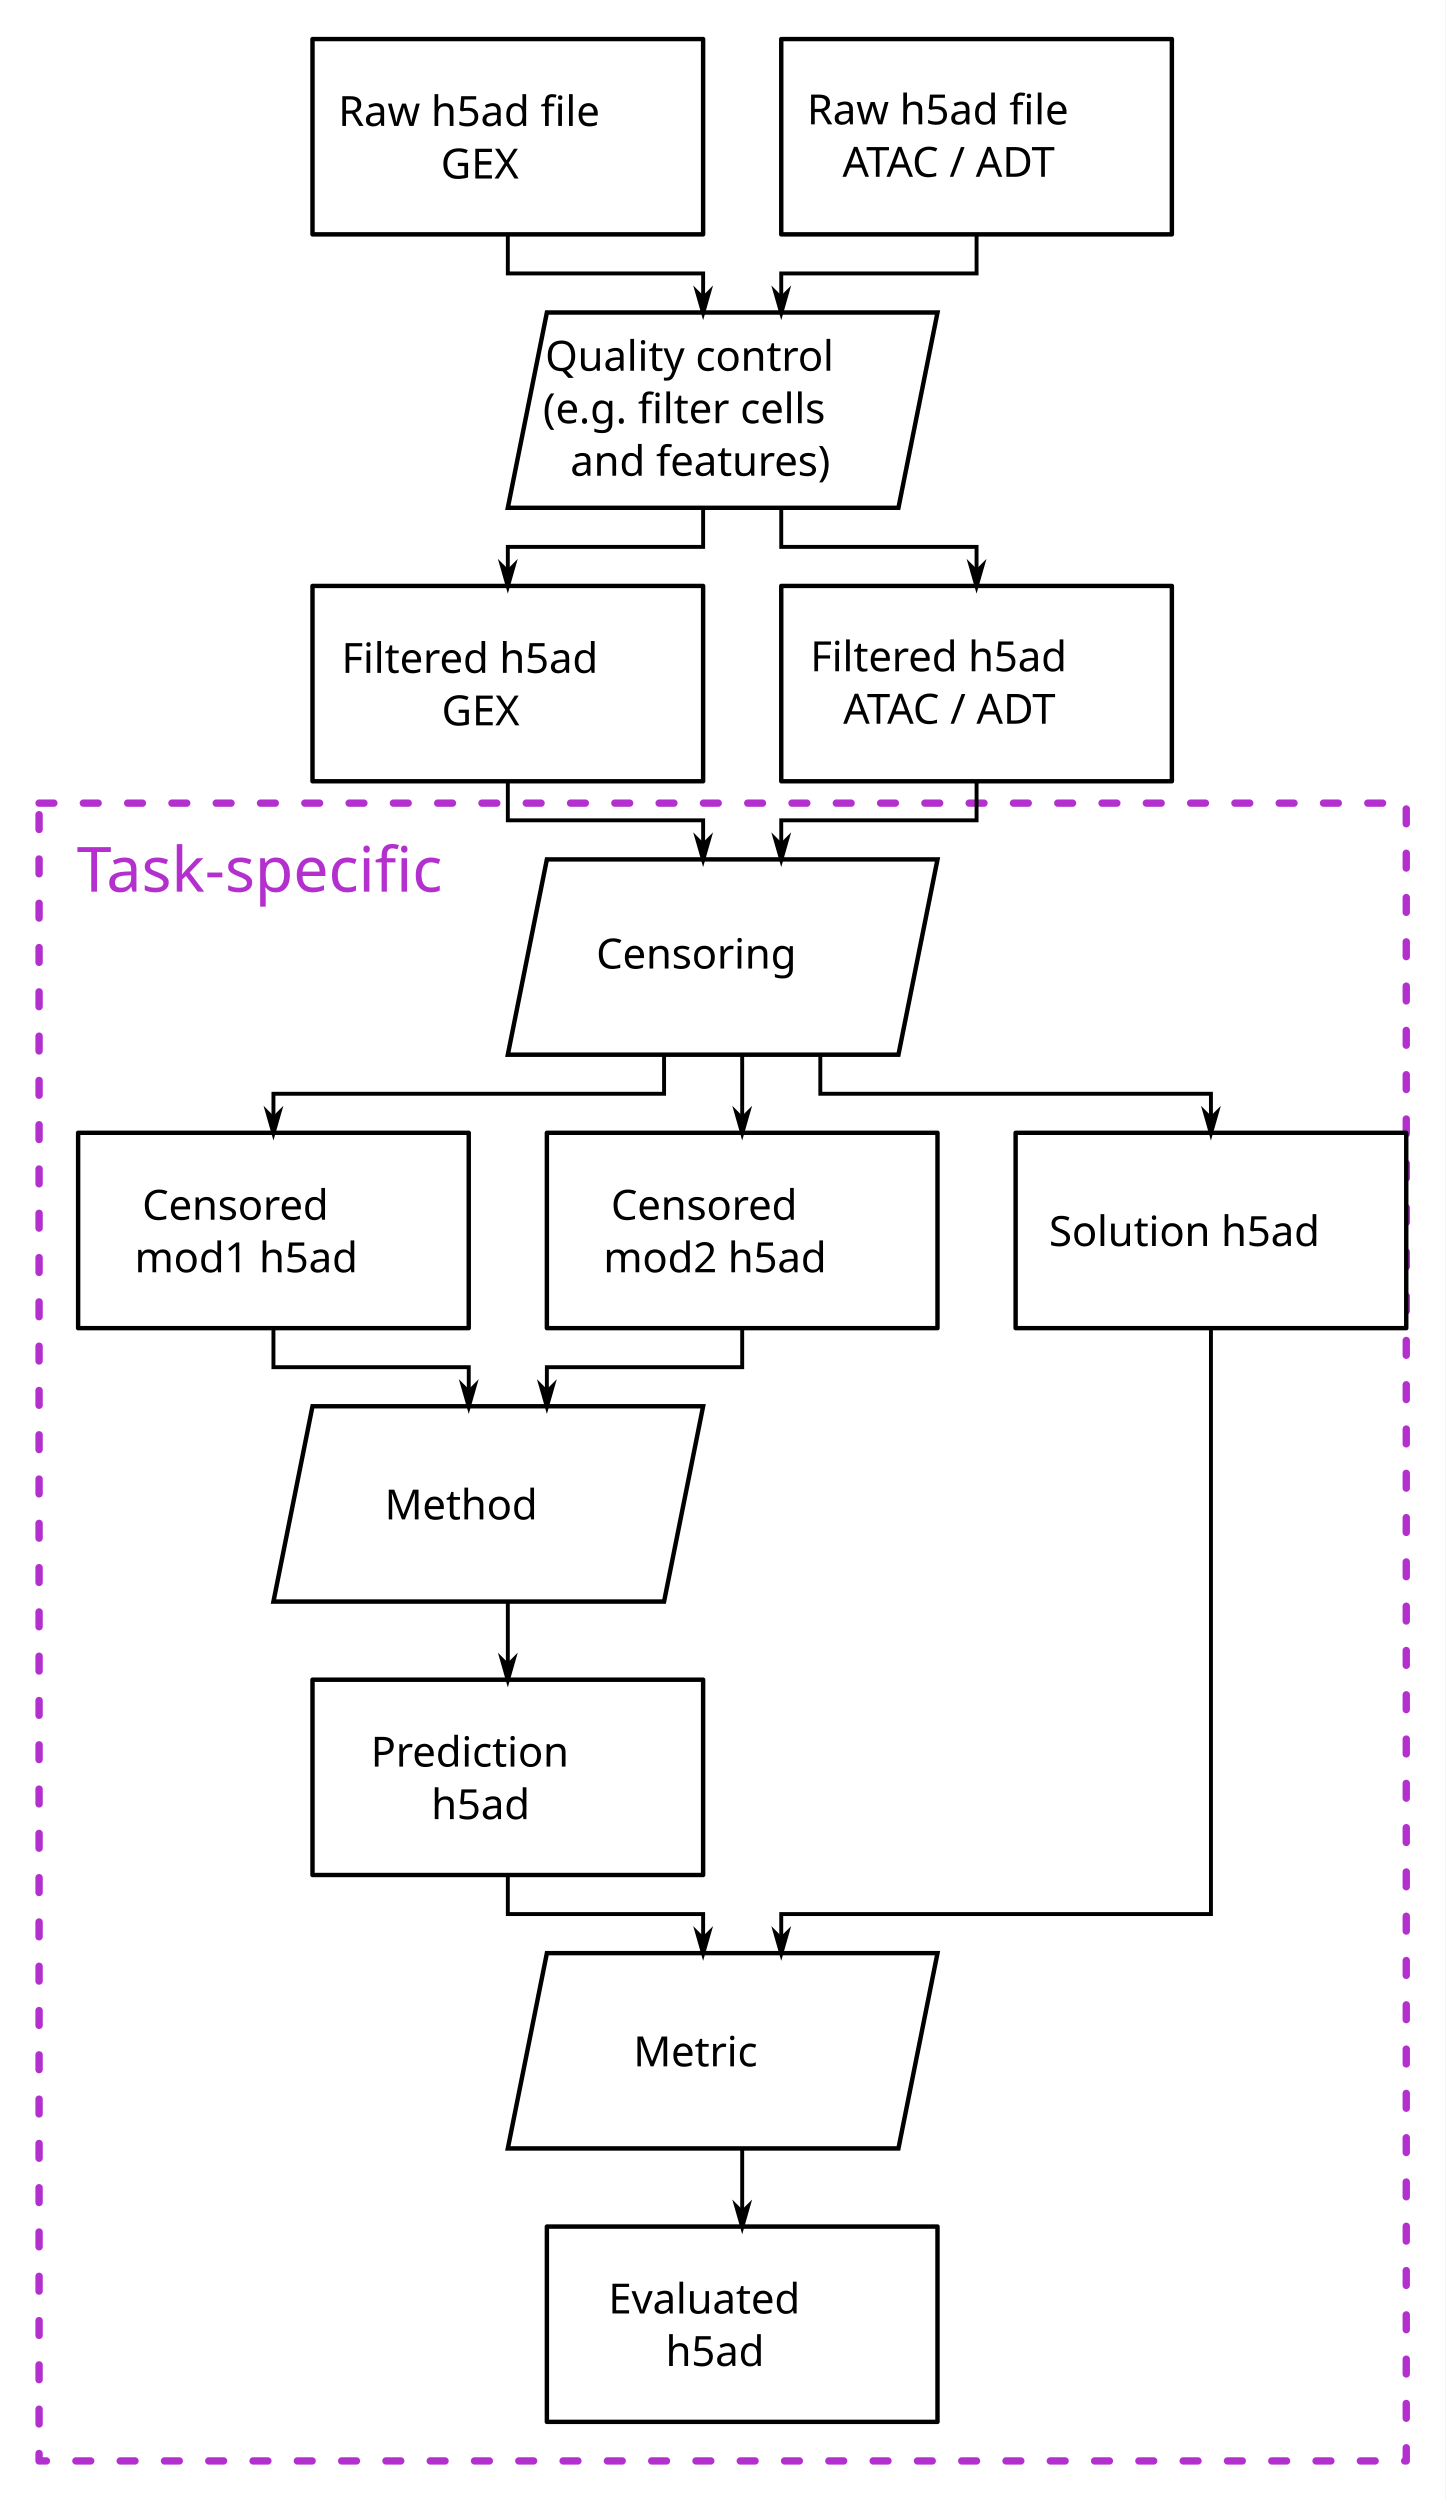
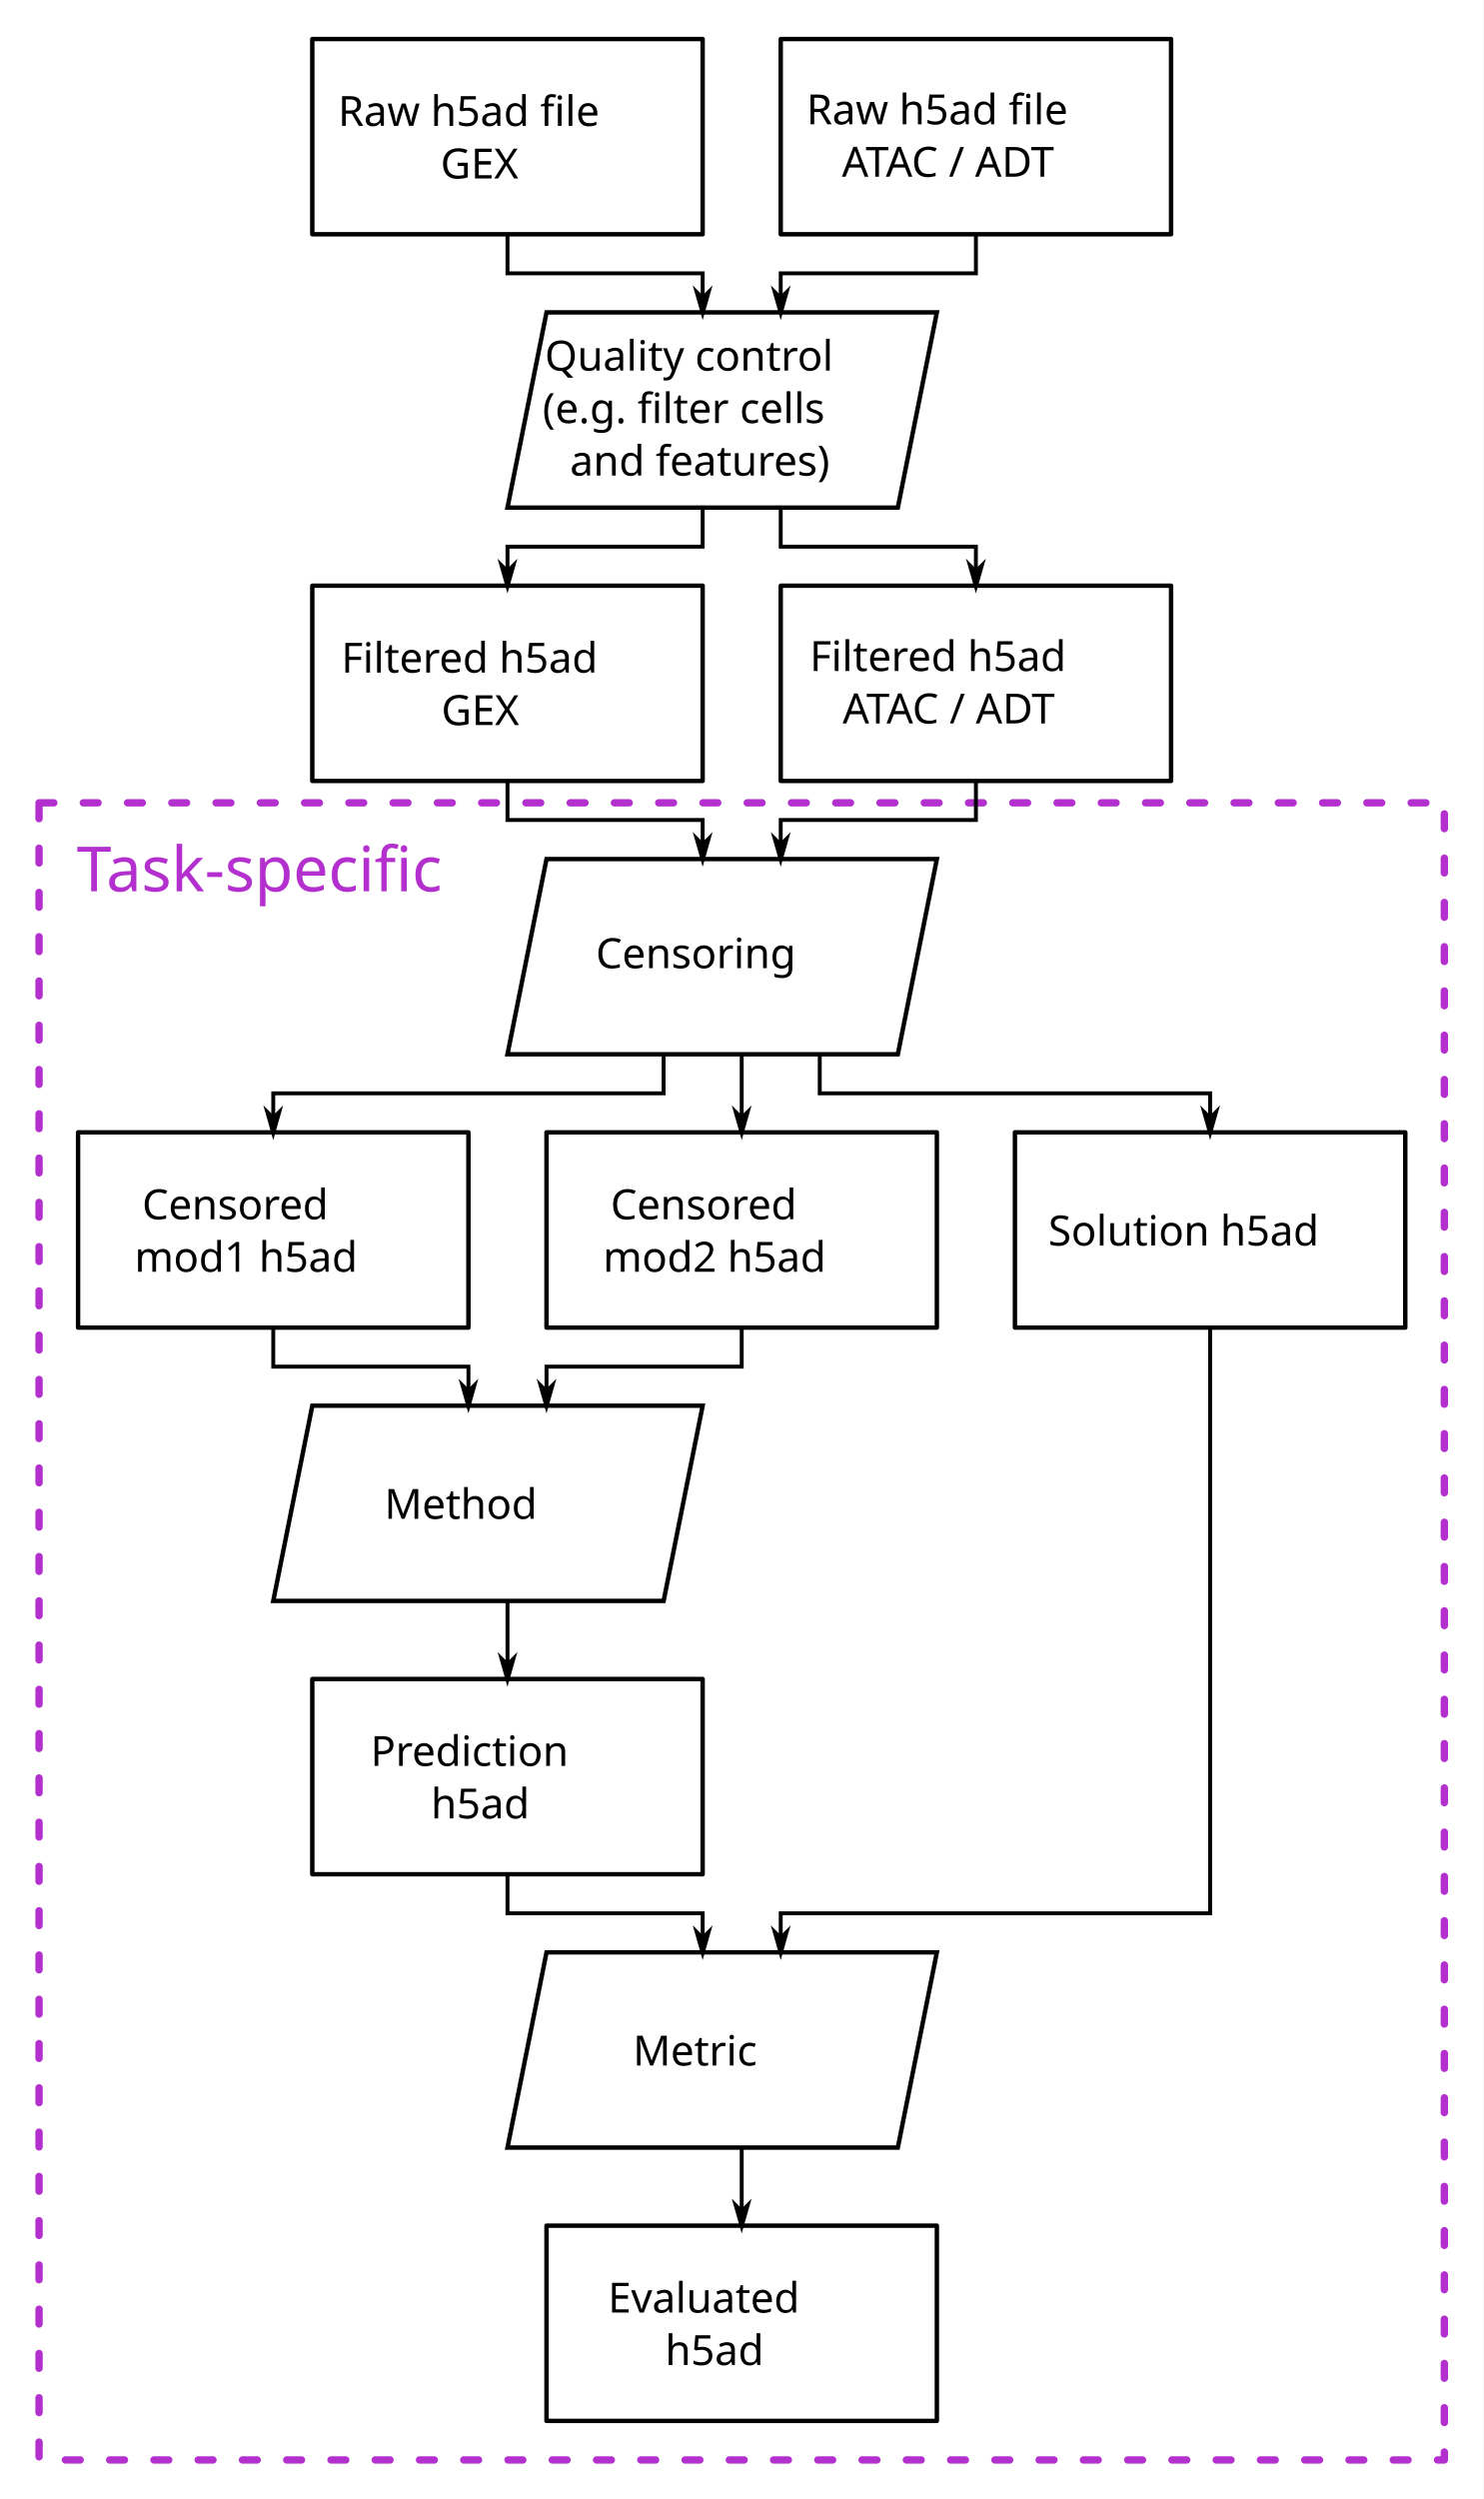
- <svg xmlns="http://www.w3.org/2000/svg" width="97.896mm" height="169.333mm" viewBox="0 0 97.896 169.333" version="1.1" id="svg8">
+ <svg xmlns="http://www.w3.org/2000/svg" width="100.542mm" height="169.333mm" viewBox="0 0 100.542 169.333" version="1.1" id="svg8">
  <defs id="defs2">
    <marker style="overflow:visible" id="marker14485" refX="0" refY="0" orient="auto">
      <path transform="matrix(-0.4,0,0,-0.4,-4,0)" style="fill:#000000;fill-opacity:1;fill-rule:evenodd;stroke:#000000;stroke-width:1pt;stroke-opacity:1" d="M 0,0 5,-5 -12.5,0 5,5 Z" id="path14483" />
    </marker>
    <marker style="overflow:visible" id="marker13363" refX="0" refY="0" orient="auto">
      <path transform="matrix(-0.4,0,0,-0.4,-4,0)" style="fill:#000000;fill-opacity:1;fill-rule:evenodd;stroke:#000000;stroke-width:1pt;stroke-opacity:1" d="M 0,0 5,-5 -12.5,0 5,5 Z" id="path13361" />
    </marker>
    <marker style="overflow:visible" id="marker13353" refX="0" refY="0" orient="auto">
      <path transform="matrix(-0.4,0,0,-0.4,-4,0)" style="fill:#000000;fill-opacity:1;fill-rule:evenodd;stroke:#000000;stroke-width:1pt;stroke-opacity:1" d="M 0,0 5,-5 -12.5,0 5,5 Z" id="path13351" />
    </marker>
    <marker style="overflow:visible" id="marker11280" refX="0" refY="0" orient="auto">
      <path transform="matrix(-0.4,0,0,-0.4,-4,0)" style="fill:#000000;fill-opacity:1;fill-rule:evenodd;stroke:#000000;stroke-width:1pt;stroke-opacity:1" d="M 0,0 5,-5 -12.5,0 5,5 Z" id="path11278" />
    </marker>
    <marker style="overflow:visible" id="marker10784" refX="0" refY="0" orient="auto">
      <path transform="matrix(-0.4,0,0,-0.4,-4,0)" style="fill:#000000;fill-opacity:1;fill-rule:evenodd;stroke:#000000;stroke-width:1pt;stroke-opacity:1" d="M 0,0 5,-5 -12.5,0 5,5 Z" id="path10782" />
    </marker>
    <marker style="overflow:visible" id="marker10774" refX="0" refY="0" orient="auto">
      <path transform="matrix(-0.4,0,0,-0.4,-4,0)" style="fill:#000000;fill-opacity:1;fill-rule:evenodd;stroke:#000000;stroke-width:1pt;stroke-opacity:1" d="M 0,0 5,-5 -12.5,0 5,5 Z" id="path10772" />
    </marker>
    <marker style="overflow:visible" id="marker10764" refX="0" refY="0" orient="auto">
      <path transform="matrix(-0.4,0,0,-0.4,-4,0)" style="fill:#000000;fill-opacity:1;fill-rule:evenodd;stroke:#000000;stroke-width:1pt;stroke-opacity:1" d="M 0,0 5,-5 -12.5,0 5,5 Z" id="path10762" />
    </marker>
    <marker style="overflow:visible" id="marker10754" refX="0" refY="0" orient="auto">
      <path transform="matrix(-0.4,0,0,-0.4,-4,0)" style="fill:#000000;fill-opacity:1;fill-rule:evenodd;stroke:#000000;stroke-width:1pt;stroke-opacity:1" d="M 0,0 5,-5 -12.5,0 5,5 Z" id="path10752" />
    </marker>
    <marker style="overflow:visible" id="marker9798" refX="0" refY="0" orient="auto">
      <path transform="matrix(-0.4,0,0,-0.4,-4,0)" style="fill:#000000;fill-opacity:1;fill-rule:evenodd;stroke:#000000;stroke-width:1pt;stroke-opacity:1" d="M 0,0 5,-5 -12.5,0 5,5 Z" id="path9796" />
    </marker>
    <marker style="overflow:visible" id="marker9506" refX="0" refY="0" orient="auto">
      <path transform="matrix(-0.4,0,0,-0.4,-4,0)" style="fill:#000000;fill-opacity:1;fill-rule:evenodd;stroke:#000000;stroke-width:1pt;stroke-opacity:1" d="M 0,0 5,-5 -12.5,0 5,5 Z" id="path9504" />
    </marker>
    <marker style="overflow:visible" id="marker8633" refX="0" refY="0" orient="auto">
      <path transform="matrix(-0.4,0,0,-0.4,-4,0)" style="fill:#000000;fill-opacity:1;fill-rule:evenodd;stroke:#000000;stroke-width:1pt;stroke-opacity:1" d="M 0,0 5,-5 -12.5,0 5,5 Z" id="path8631" />
    </marker>
    <marker style="overflow:visible" id="marker8343" refX="0" refY="0" orient="auto">
      <path transform="matrix(-0.4,0,0,-0.4,-4,0)" style="fill:#000000;fill-opacity:1;fill-rule:evenodd;stroke:#000000;stroke-width:1pt;stroke-opacity:1" d="M 0,0 5,-5 -12.5,0 5,5 Z" id="path8341" />
    </marker>
    <marker style="overflow:visible" id="marker8069" refX="0" refY="0" orient="auto">
      <path transform="matrix(-0.4,0,0,-0.4,-4,0)" style="fill:#000000;fill-opacity:1;fill-rule:evenodd;stroke:#000000;stroke-width:1pt;stroke-opacity:1" d="M 0,0 5,-5 -12.5,0 5,5 Z" id="path8067" />
    </marker>
    <marker style="overflow:visible" id="marker7489" refX="0" refY="0" orient="auto">
      <path transform="matrix(-0.2,0,0,-0.2,-1.2,0)" style="fill:#000000;fill-opacity:1;fill-rule:evenodd;stroke:#000000;stroke-width:1pt;stroke-opacity:1" d="M 0,0 5,-5 -12.5,0 5,5 Z" id="path7487" />
    </marker>
    <marker style="overflow:visible" id="marker7479" refX="0" refY="0" orient="auto">
      <path transform="matrix(-0.2,0,0,-0.2,-1.2,0)" style="fill:#000000;fill-opacity:1;fill-rule:evenodd;stroke:#000000;stroke-width:1pt;stroke-opacity:1" d="M 0,0 5,-5 -12.5,0 5,5 Z" id="path7477" />
    </marker>
    <marker style="overflow:visible" id="marker7217" refX="0" refY="0" orient="auto">
      <path transform="matrix(-0.2,0,0,-0.2,-1.2,0)" style="fill:#000000;fill-opacity:1;fill-rule:evenodd;stroke:#000000;stroke-width:1pt;stroke-opacity:1" d="M 0,0 5,-5 -12.5,0 5,5 Z" id="path7215" />
    </marker>
    <marker style="overflow:visible" id="marker6961" refX="0" refY="0" orient="auto">
      <path transform="matrix(-0.2,0,0,-0.2,-1.2,0)" style="fill:#000000;fill-opacity:1;fill-rule:evenodd;stroke:#000000;stroke-width:1pt;stroke-opacity:1" d="M 0,0 5,-5 -12.5,0 5,5 Z" id="path6959" />
    </marker>
    <marker style="overflow:visible" id="marker6417" refX="0" refY="0" orient="auto">
      <path transform="scale(0.2)" style="fill:#000000;fill-opacity:1;fill-rule:evenodd;stroke:#000000;stroke-width:1pt;stroke-opacity:1" d="M 5.77,0 -2.88,5 V -5 Z" id="path6415" />
    </marker>
    <marker style="overflow:visible" id="marker6407" refX="0" refY="0" orient="auto">
      <path transform="scale(0.2)" style="fill:#000000;fill-opacity:1;fill-rule:evenodd;stroke:#000000;stroke-width:1pt;stroke-opacity:1" d="M 5.77,0 -2.88,5 V -5 Z" id="path6405" />
    </marker>
    <marker style="overflow:visible" id="marker6163" refX="0" refY="0" orient="auto">
      <path transform="scale(0.2)" style="fill:#000000;fill-opacity:1;fill-rule:evenodd;stroke:#000000;stroke-width:1pt;stroke-opacity:1" d="M 5.77,0 -2.88,5 V -5 Z" id="path6161" />
    </marker>
    <marker style="overflow:visible" id="marker5925" refX="0" refY="0" orient="auto">
      <path transform="scale(0.2)" style="fill:#000000;fill-opacity:1;fill-rule:evenodd;stroke:#000000;stroke-width:1pt;stroke-opacity:1" d="M 5.77,0 -2.88,5 V -5 Z" id="path5923" />
    </marker>
    <marker style="overflow:visible" id="marker5643" refX="0" refY="0" orient="auto">
      <path transform="scale(0.4)" style="fill:#000000;fill-opacity:1;fill-rule:evenodd;stroke:#000000;stroke-width:1pt;stroke-opacity:1" d="M 5.77,0 -2.88,5 V -5 Z" id="path5641" />
    </marker>
    <marker style="overflow:visible" id="marker5633" refX="0" refY="0" orient="auto">
      <path transform="scale(0.4)" style="fill:#000000;fill-opacity:1;fill-rule:evenodd;stroke:#000000;stroke-width:1pt;stroke-opacity:1" d="M 5.77,0 -2.88,5 V -5 Z" id="path5631" />
    </marker>
    <marker style="overflow:visible" id="marker5413" refX="0" refY="0" orient="auto">
      <path transform="scale(0.4)" style="fill:#000000;fill-opacity:1;fill-rule:evenodd;stroke:#000000;stroke-width:1pt;stroke-opacity:1" d="M 5.77,0 -2.88,5 V -5 Z" id="path5411" />
    </marker>
    <marker style="overflow:visible" id="marker5199" refX="0" refY="0" orient="auto">
      <path transform="scale(0.4)" style="fill:#000000;fill-opacity:1;fill-rule:evenodd;stroke:#000000;stroke-width:1pt;stroke-opacity:1" d="M 5.77,0 -2.88,5 V -5 Z" id="path5197" />
    </marker>
    <marker style="overflow:visible" id="marker4941" refX="0" refY="0" orient="auto">
      <path transform="matrix(-0.2,0,0,-0.2,-1.2,0)" style="fill:#000000;fill-opacity:1;fill-rule:evenodd;stroke:#000000;stroke-width:1pt;stroke-opacity:1" d="M 0,0 5,-5 -12.5,0 5,5 Z" id="path4939" />
    </marker>
    <marker style="overflow:visible" id="marker4931" refX="0" refY="0" orient="auto">
      <path transform="matrix(-0.2,0,0,-0.2,-1.2,0)" style="fill:#000000;fill-opacity:1;fill-rule:evenodd;stroke:#000000;stroke-width:1pt;stroke-opacity:1" d="M 0,0 5,-5 -12.5,0 5,5 Z" id="path4929" />
    </marker>
    <marker style="overflow:visible" id="marker4545" refX="0" refY="0" orient="auto">
      <path transform="matrix(-0.2,0,0,-0.2,-1.2,0)" style="fill:#000000;fill-opacity:1;fill-rule:evenodd;stroke:#000000;stroke-width:1pt;stroke-opacity:1" d="M 0,0 5,-5 -12.5,0 5,5 Z" id="path4543" />
    </marker>
    <marker style="overflow:visible" id="marker3945" refX="0" refY="0" orient="auto">
      <path transform="matrix(-0.4,0,0,-0.4,-4,0)" style="fill:#000000;fill-opacity:1;fill-rule:evenodd;stroke:#000000;stroke-width:1pt;stroke-opacity:1" d="M 0,0 5,-5 -12.5,0 5,5 Z" id="path3943" />
    </marker>
    <marker style="overflow:visible" id="marker3935" refX="0" refY="0" orient="auto">
      <path transform="matrix(-0.4,0,0,-0.4,-4,0)" style="fill:#000000;fill-opacity:1;fill-rule:evenodd;stroke:#000000;stroke-width:1pt;stroke-opacity:1" d="M 0,0 5,-5 -12.5,0 5,5 Z" id="path3933" />
    </marker>
    <marker style="overflow:visible" id="marker3763" refX="0" refY="0" orient="auto">
      <path transform="matrix(-0.4,0,0,-0.4,-4,0)" style="fill:#000000;fill-opacity:1;fill-rule:evenodd;stroke:#000000;stroke-width:1pt;stroke-opacity:1" d="M 0,0 5,-5 -12.5,0 5,5 Z" id="path3761" />
    </marker>
    <marker style="overflow:visible" id="marker3245" refX="0" refY="0" orient="auto">
      <path transform="matrix(-0.8,0,0,-0.8,-10,0)" style="fill:#000000;fill-opacity:1;fill-rule:evenodd;stroke:#000000;stroke-width:1pt;stroke-opacity:1" d="M 0,0 5,-5 -12.5,0 5,5 Z" id="path3243" />
    </marker>
    <marker style="overflow:visible" id="marker3223" refX="0" refY="0" orient="auto">
      <path transform="matrix(-0.8,0,0,-0.8,-10,0)" style="fill:#000000;fill-opacity:1;fill-rule:evenodd;stroke:#000000;stroke-width:1pt;stroke-opacity:1" d="M 0,0 5,-5 -12.5,0 5,5 Z" id="path3221" />
    </marker>
    <marker style="overflow:visible" id="marker3063" refX="0" refY="0" orient="auto">
      <path transform="matrix(-0.8,0,0,-0.8,-10,0)" style="fill:#000000;fill-opacity:1;fill-rule:evenodd;stroke:#000000;stroke-width:1pt;stroke-opacity:1" d="M 0,0 5,-5 -12.5,0 5,5 Z" id="path3061" />
    </marker>
    <marker style="overflow:visible" id="marker2915" refX="0" refY="0" orient="auto">
      <path transform="matrix(-0.8,0,0,-0.8,-10,0)" style="fill:#000000;fill-opacity:1;fill-rule:evenodd;stroke:#000000;stroke-width:1pt;stroke-opacity:1" d="M 0,0 5,-5 -12.5,0 5,5 Z" id="path2913" />
    </marker>
    <marker style="overflow:visible" id="marker2593" refX="0" refY="0" orient="auto">
      <path transform="matrix(-0.8,0,0,-0.8,-10,0)" style="fill:#000000;fill-opacity:1;fill-rule:evenodd;stroke:#000000;stroke-width:1pt;stroke-opacity:1" d="M 0,0 5,-5 -12.5,0 5,5 Z" id="path2591" />
    </marker>
    <marker style="overflow:visible" id="marker2583" refX="0" refY="0" orient="auto">
      <path transform="matrix(-0.8,0,0,-0.8,-10,0)" style="fill:#000000;fill-opacity:1;fill-rule:evenodd;stroke:#000000;stroke-width:1pt;stroke-opacity:1" d="M 0,0 5,-5 -12.5,0 5,5 Z" id="path2581" />
    </marker>
    <marker style="overflow:visible" id="marker2447" refX="0" refY="0" orient="auto">
      <path transform="matrix(-0.8,0,0,-0.8,-10,0)" style="fill:#000000;fill-opacity:1;fill-rule:evenodd;stroke:#000000;stroke-width:1pt;stroke-opacity:1" d="M 0,0 5,-5 -12.5,0 5,5 Z" id="path2445" />
    </marker>
    <marker style="overflow:visible" id="marker1587" refX="0" refY="0" orient="auto">
      <path transform="matrix(-0.4,0,0,-0.4,-4,0)" style="fill:#000000;fill-opacity:1;fill-rule:evenodd;stroke:#000000;stroke-width:1pt;stroke-opacity:1" d="M 0,0 5,-5 -12.5,0 5,5 Z" id="path1585" />
    </marker>
    <marker style="overflow:visible" id="marker2560" refX="0" refY="0" orient="auto">
      <path transform="matrix(-0.4,0,0,-0.4,-4,0)" style="fill:#000000;fill-opacity:1;fill-rule:evenodd;stroke:#000000;stroke-width:1pt;stroke-opacity:1" d="M 0,0 5,-5 -12.5,0 5,5 Z" id="path2558" />
    </marker>
    <marker style="overflow:visible" id="marker2550" refX="0" refY="0" orient="auto">
      <path transform="matrix(-0.4,0,0,-0.4,-4,0)" style="fill:#000000;fill-opacity:1;fill-rule:evenodd;stroke:#000000;stroke-width:1pt;stroke-opacity:1" d="M 0,0 5,-5 -12.5,0 5,5 Z" id="path2548" />
    </marker>
    <marker style="overflow:visible" id="marker978" refX="0" refY="0" orient="auto">
      <path transform="matrix(-0.4,0,0,-0.4,-4,0)" style="fill:#000000;fill-opacity:1;fill-rule:evenodd;stroke:#000000;stroke-width:1pt;stroke-opacity:1" d="M 0,0 5,-5 -12.5,0 5,5 Z" id="path976" />
    </marker>
    <marker style="overflow:visible" id="Arrow1Mend" refX="0" refY="0" orient="auto">
      <path transform="matrix(-0.4,0,0,-0.4,-4,0)" style="fill:#000000;fill-opacity:1;fill-rule:evenodd;stroke:#000000;stroke-width:1pt;stroke-opacity:1" d="M 0,0 5,-5 -12.5,0 5,5 Z" id="path1054" />
    </marker>
    <marker style="overflow:visible" id="Arrow1Mend-3" refX="0" refY="0" orient="auto">
      <path transform="matrix(-0.4,0,0,-0.4,-4,0)" style="fill:#000000;fill-opacity:1;fill-rule:evenodd;stroke:#000000;stroke-width:1pt;stroke-opacity:1" d="M 0,0 5,-5 -12.5,0 5,5 Z" id="path1054-9" />
    </marker>
    <marker style="overflow:visible" id="Arrow1Mend-8" refX="0" refY="0" orient="auto">
      <path transform="matrix(-0.4,0,0,-0.4,-4,0)" style="fill:#000000;fill-opacity:1;fill-rule:evenodd;stroke:#000000;stroke-width:1pt;stroke-opacity:1" d="M 0,0 5,-5 -12.5,0 5,5 Z" id="path1054-1" />
    </marker>
    <marker style="overflow:visible" id="Arrow1Mend-8-9" refX="0" refY="0" orient="auto">
      <path transform="matrix(-0.4,0,0,-0.4,-4,0)" style="fill:#000000;fill-opacity:1;fill-rule:evenodd;stroke:#000000;stroke-width:1pt;stroke-opacity:1" d="M 0,0 5,-5 -12.5,0 5,5 Z" id="path1054-1-3" />
    </marker>
    <marker style="overflow:visible" id="Arrow1Mend-0" refX="0" refY="0" orient="auto">
      <path transform="matrix(-0.4,0,0,-0.4,-4,0)" style="fill:#000000;fill-opacity:1;fill-rule:evenodd;stroke:#000000;stroke-width:1pt;stroke-opacity:1" d="M 0,0 5,-5 -12.5,0 5,5 Z" id="path1054-8" />
    </marker>
    <marker style="overflow:visible" id="Arrow1Mend-0-5" refX="0" refY="0" orient="auto">
      <path transform="matrix(-0.4,0,0,-0.4,-4,0)" style="fill:#000000;fill-opacity:1;fill-rule:evenodd;stroke:#000000;stroke-width:1pt;stroke-opacity:1" d="M 0,0 5,-5 -12.5,0 5,5 Z" id="path1054-8-0" />
    </marker>
    <marker style="overflow:visible" id="Arrow1Mend-0-5-6" refX="0" refY="0" orient="auto">
      <path transform="matrix(-0.4,0,0,-0.4,-4,0)" style="fill:#000000;fill-opacity:1;fill-rule:evenodd;stroke:#000000;stroke-width:1pt;stroke-opacity:1" d="M 0,0 5,-5 -12.5,0 5,5 Z" id="path1054-8-0-3" />
    </marker>
    <marker style="overflow:visible" id="Arrow1Mend-0-5-6-5" refX="0" refY="0" orient="auto">
      <path transform="matrix(-0.4,0,0,-0.4,-4,0)" style="fill:#000000;fill-opacity:1;fill-rule:evenodd;stroke:#000000;stroke-width:1pt;stroke-opacity:1" d="M 0,0 5,-5 -12.5,0 5,5 Z" id="path1054-8-0-3-6" />
    </marker>
    <marker style="overflow:visible" id="marker10784-0" refX="0" refY="0" orient="auto">
      <path transform="matrix(-0.4,0,0,-0.4,-4,0)" style="fill:#000000;fill-opacity:1;fill-rule:evenodd;stroke:#000000;stroke-width:1pt;stroke-opacity:1" d="M 0,0 5,-5 -12.5,0 5,5 Z" id="path10782-6" />
    </marker>
    <marker style="overflow:visible" id="marker10774-2" refX="0" refY="0" orient="auto">
      <path transform="matrix(-0.4,0,0,-0.4,-4,0)" style="fill:#000000;fill-opacity:1;fill-rule:evenodd;stroke:#000000;stroke-width:1pt;stroke-opacity:1" d="M 0,0 5,-5 -12.5,0 5,5 Z" id="path10772-9" />
    </marker>
    <marker style="overflow:visible" id="marker9506-0" refX="0" refY="0" orient="auto">
      <path transform="matrix(-0.4,0,0,-0.4,-4,0)" style="fill:#000000;fill-opacity:1;fill-rule:evenodd;stroke:#000000;stroke-width:1pt;stroke-opacity:1" d="M 0,0 5,-5 -12.5,0 5,5 Z" id="path9504-3" />
    </marker>
    <marker style="overflow:visible" id="marker9798-4" refX="0" refY="0" orient="auto">
      <path transform="matrix(-0.4,0,0,-0.4,-4,0)" style="fill:#000000;fill-opacity:1;fill-rule:evenodd;stroke:#000000;stroke-width:1pt;stroke-opacity:1" d="M 0,0 5,-5 -12.5,0 5,5 Z" id="path9796-0" />
    </marker>
    <marker style="overflow:visible" id="marker9506-0-1" refX="0" refY="0" orient="auto">
      <path transform="matrix(-0.4,0,0,-0.4,-4,0)" style="fill:#000000;fill-opacity:1;fill-rule:evenodd;stroke:#000000;stroke-width:1pt;stroke-opacity:1" d="M 0,0 5,-5 -12.5,0 5,5 Z" id="path9504-3-9" />
    </marker>
    <marker style="overflow:visible" id="marker9798-4-6" refX="0" refY="0" orient="auto">
      <path transform="matrix(-0.4,0,0,-0.4,-4,0)" style="fill:#000000;fill-opacity:1;fill-rule:evenodd;stroke:#000000;stroke-width:1pt;stroke-opacity:1" d="M 0,0 5,-5 -12.5,0 5,5 Z" id="path9796-0-9" />
    </marker>
    <marker style="overflow:visible" id="marker14485-8" refX="0" refY="0" orient="auto">
      <path transform="matrix(-0.4,0,0,-0.4,-4,0)" style="fill:#000000;fill-opacity:1;fill-rule:evenodd;stroke:#000000;stroke-width:1pt;stroke-opacity:1" d="M 0,0 5,-5 -12.5,0 5,5 Z" id="path14483-0" />
    </marker>
    <marker style="overflow:visible" id="marker14485-8-6" refX="0" refY="0" orient="auto">
      <path transform="matrix(-0.4,0,0,-0.4,-4,0)" style="fill:#000000;fill-opacity:1;fill-rule:evenodd;stroke:#000000;stroke-width:1pt;stroke-opacity:1" d="M 0,0 5,-5 -12.5,0 5,5 Z" id="path14483-0-6" />
    </marker>
    <marker style="overflow:visible" id="marker9506-0-1-5" refX="0" refY="0" orient="auto">
      <path transform="matrix(-0.4,0,0,-0.4,-4,0)" style="fill:#000000;fill-opacity:1;fill-rule:evenodd;stroke:#000000;stroke-width:1pt;stroke-opacity:1" d="M 0,0 5,-5 -12.5,0 5,5 Z" id="path9504-3-9-6" />
    </marker>
    <marker style="overflow:visible" id="marker9798-4-6-9" refX="0" refY="0" orient="auto">
      <path transform="matrix(-0.4,0,0,-0.4,-4,0)" style="fill:#000000;fill-opacity:1;fill-rule:evenodd;stroke:#000000;stroke-width:1pt;stroke-opacity:1" d="M 0,0 5,-5 -12.5,0 5,5 Z" id="path9796-0-9-8" />
    </marker>
    <marker style="overflow:visible" id="marker14485-8-7" refX="0" refY="0" orient="auto">
      <path transform="matrix(-0.4,0,0,-0.4,-4,0)" style="fill:#000000;fill-opacity:1;fill-rule:evenodd;stroke:#000000;stroke-width:1pt;stroke-opacity:1" d="M 0,0 5,-5 -12.5,0 5,5 Z" id="path14483-0-2" />
    </marker>
  </defs>
  <g id="layer1" transform="translate(-72.69173,-18.08901)">
-     <rect style="fill:#ffffff;fill-opacity:1;stroke:none;stroke-width:0.505;stroke-linecap:round;stroke-linejoin:round;stroke-dasharray:0.505, 1.01" id="rect1016" width="97.896" height="169.333" x="72.692" y="18.089" />
-     <rect style="fill:#ffffff;fill-opacity:1;stroke:#b330ce;stroke-width:0.5;stroke-linecap:round;stroke-linejoin:round;stroke-miterlimit:4;stroke-dasharray:1, 2;stroke-dashoffset:0;stroke-opacity:1" id="rect17333" width="92.604" height="112.288" x="75.338" y="72.488" />
+     <rect style="fill:#ffffff;fill-opacity:1;stroke:none;stroke-width:0.505;stroke-linecap:round;stroke-linejoin:round;stroke-dasharray:0.505, 1.01" id="rect1016" width="100.542" height="169.333" x="72.692" y="18.089" />
+     <rect style="fill:#ffffff;fill-opacity:1;stroke:#b330ce;stroke-width:0.5;stroke-linecap:round;stroke-linejoin:round;stroke-miterlimit:4;stroke-dasharray:1, 2;stroke-dashoffset:0;stroke-opacity:1" id="rect17333" width="95.25" height="112.288" x="75.338" y="72.488" />
    <path style="fill:#ffffff;fill-opacity:1;stroke:#000000;stroke-width:0.3;stroke-linecap:butt;stroke-linejoin:miter;stroke-miterlimit:4;stroke-dasharray:none;stroke-opacity:1" d="m 107.088,52.485 2.646,-13.229 26.458,10e-7 -2.646,13.229 z" id="path1249" />
    <path style="fill:#ffffff;fill-opacity:1;stroke:#000000;stroke-width:0.3;stroke-linecap:butt;stroke-linejoin:miter;stroke-miterlimit:4;stroke-dasharray:none;stroke-opacity:1" d="m 107.088,89.527 2.646,-13.229 26.458,10e-7 -2.646,13.229 z" id="path1249-0" />
    <path style="fill:#ffffff;fill-opacity:1;stroke:#000000;stroke-width:0.3;stroke-linecap:butt;stroke-linejoin:miter;stroke-miterlimit:4;stroke-dasharray:none;stroke-opacity:1" d="m 91.213,126.568 2.646,-13.229 h 26.458 l -2.646,13.229 z" id="path1249-0-4" />
    <path style="fill:none;stroke:#000000;stroke-width:0.265px;stroke-linecap:butt;stroke-linejoin:miter;stroke-opacity:1;marker-end:url(#marker9506-0)" d="m 107.088,71.006 v 2.646 h 13.229 v 2.646" id="path9484-3" />
    <path style="fill:none;stroke:#000000;stroke-width:0.265px;stroke-linecap:butt;stroke-linejoin:miter;stroke-opacity:1;marker-end:url(#marker9798-4)" d="m 138.838,71.006 v 2.646 H 125.608 v 2.646" id="path9486-9" />
    <g id="g1222-8-5" transform="matrix(0.2524057,0,0,0.2524057,12.59485,33.95515)">
      <text xml:space="preserve" style="font-size:16.772px;line-height:1.25;font-family:'Source Code Pro';-inkscape-font-specification:'Source Code Pro';stroke-width:1.048" x="-409.72" y="414.903" id="text1134-3">
        <tspan id="tspan1132-1" x="-409.72" y="414.903" style="stroke-width:1.048">prediction</tspan>
      </text>
      <rect style="fill:#e6ffe9;fill-opacity:1;stroke:#e6e6e6;stroke-width:0.497;stroke-linecap:round;stroke-linejoin:round" id="rect1136-9" width="148.633" height="64.873" x="-441.77" y="501.481" />
      <text xml:space="preserve" style="font-size:16.772px;line-height:1.25;font-family:'Source Code Pro';-inkscape-font-specification:'Source Code Pro';stroke-width:1.048" x="-389.164" y="536.874" id="text1144-4">
        <tspan id="tspan1142-7" x="-389.164" y="536.874" style="stroke-width:1.048">test</tspan>
      </text>
      <rect style="fill:#e6ebff;fill-opacity:1;stroke:#e6e6e6;stroke-width:0.497;stroke-linecap:round;stroke-linejoin:round" id="rect1018" width="148.633" height="64.873" x="-400.676" y="38.008" />
      <text xml:space="preserve" style="font-size:16.772px;line-height:1.25;font-family:'Source Code Pro';-inkscape-font-specification:'Source Code Pro';stroke-width:1.048" x="-343.468" y="16.303" id="text1022">
        <tspan id="tspan1020" x="-343.468" y="16.303" style="stroke-width:1.048">mod1</tspan>
      </text>
      <rect style="fill:#e6ffe9;fill-opacity:1;stroke:#e6e6e6;stroke-width:0.497;stroke-linecap:round;stroke-linejoin:round" id="rect1024" width="148.633" height="64.873" x="-400.676" y="102.881" />
      <text xml:space="preserve" style="font-size:16.772px;line-height:1.25;font-family:'Source Code Pro';-inkscape-font-specification:'Source Code Pro';stroke-width:1.048" x="-347.232" y="77.239" id="text1028">
        <tspan id="tspan1026" x="-347.232" y="77.239" style="stroke-width:1.048">train</tspan>
      </text>
      <text xml:space="preserve" style="font-size:16.772px;line-height:1.25;font-family:'Source Code Pro';-inkscape-font-specification:'Source Code Pro';stroke-width:1.048" x="-348.07" y="138.274" id="text1032">
        <tspan id="tspan1030" x="-348.07" y="138.274" style="stroke-width:1.048">test</tspan>
      </text>
      <rect style="fill:#e6ebff;fill-opacity:1;stroke:#e6e6e6;stroke-width:0.497;stroke-linecap:round;stroke-linejoin:round" id="rect1034" width="148.633" height="64.873" x="-202.167" y="38.008" />
      <text xml:space="preserve" style="font-size:16.772px;line-height:1.25;font-family:'Source Code Pro';-inkscape-font-specification:'Source Code Pro';stroke-width:1.048" x="-144.959" y="16.303" id="text1038">
        <tspan id="tspan1036" x="-144.959" y="16.303" style="stroke-width:1.048">mod2</tspan>
      </text>
      <rect style="fill:#e6ffe9;fill-opacity:1;stroke:#e6e6e6;stroke-width:0.497;stroke-linecap:round;stroke-linejoin:round" id="rect1040" width="148.633" height="64.873" x="-202.167" y="102.881" />
      <text xml:space="preserve" style="font-size:16.772px;line-height:1.25;font-family:'Source Code Pro';-inkscape-font-specification:'Source Code Pro';stroke-width:1.048" x="-148.723" y="77.239" id="text1044">
        <tspan id="tspan1042" x="-148.723" y="77.239" style="stroke-width:1.048">train</tspan>
      </text>
      <text xml:space="preserve" style="font-size:16.772px;line-height:1.25;font-family:'Source Code Pro';-inkscape-font-specification:'Source Code Pro';stroke-width:1.048" x="-149.561" y="138.274" id="text1048">
        <tspan id="tspan1046" x="-149.561" y="138.274" style="stroke-width:1.048">test</tspan>
      </text>
      <rect style="fill:#e6ebff;fill-opacity:1;stroke:#e6e6e6;stroke-width:0.497;stroke-linecap:round;stroke-linejoin:round" id="rect1018-0" width="148.633" height="64.873" x="-629.679" y="245.388" />
      <text xml:space="preserve" style="font-size:16.772px;line-height:1.25;font-family:'Source Code Pro';-inkscape-font-specification:'Source Code Pro';stroke-width:1.048" x="-603.918" y="223.683" id="text1022-2">
        <tspan id="tspan1020-3" x="-603.918" y="223.683" style="stroke-width:1.048">input_mod1</tspan>
      </text>
      <rect style="fill:#e6ffe9;fill-opacity:1;stroke:#e6e6e6;stroke-width:0.497;stroke-linecap:round;stroke-linejoin:round" id="rect1024-7" width="148.633" height="64.873" x="-629.679" y="310.261" />
      <text xml:space="preserve" style="font-size:16.772px;line-height:1.25;font-family:'Source Code Pro';-inkscape-font-specification:'Source Code Pro';stroke-width:1.048" x="-576.235" y="284.62" id="text1028-5">
        <tspan id="tspan1026-9" x="-576.235" y="284.62" style="stroke-width:1.048">train</tspan>
      </text>
      <text xml:space="preserve" style="font-size:16.772px;line-height:1.25;font-family:'Source Code Pro';-inkscape-font-specification:'Source Code Pro';stroke-width:1.048" x="-577.073" y="345.654" id="text1032-2">
        <tspan id="tspan1030-2" x="-577.073" y="345.654" style="stroke-width:1.048">test</tspan>
      </text>
      <rect style="fill:#e6ebff;fill-opacity:1;stroke:#e6e6e6;stroke-width:0.497;stroke-linecap:round;stroke-linejoin:round" id="rect1034-8" width="148.633" height="64.873" x="-431.17" y="245.388" />
      <text xml:space="preserve" style="font-size:16.772px;line-height:1.25;font-family:'Source Code Pro';-inkscape-font-specification:'Source Code Pro';stroke-width:1.048" x="-399.119" y="223.683" id="text1038-9">
        <tspan id="tspan1036-7" x="-399.119" y="223.683" style="stroke-width:1.048">input_mod2</tspan>
      </text>
      <text xml:space="preserve" style="font-size:16.772px;line-height:1.25;font-family:'Source Code Pro';-inkscape-font-specification:'Source Code Pro';stroke-width:1.048" x="-377.726" y="284.62" id="text1044-6">
        <tspan id="tspan1042-1" x="-377.726" y="284.62" style="stroke-width:1.048">train</tspan>
      </text>
      <text xml:space="preserve" style="font-size:16.772px;line-height:1.25;font-family:'Source Code Pro';-inkscape-font-specification:'Source Code Pro';stroke-width:1.048" x="-217.542" y="223.683" id="text1134">
        <tspan id="tspan1132" x="-217.542" y="223.683" style="stroke-width:1.048">solution</tspan>
      </text>
      <rect style="fill:#e6ffe9;fill-opacity:1;stroke:#e6e6e6;stroke-width:0.497;stroke-linecap:round;stroke-linejoin:round" id="rect1136" width="148.633" height="64.873" x="-249.593" y="310.261" />
      <text xml:space="preserve" style="font-size:16.772px;line-height:1.25;font-family:'Source Code Pro';-inkscape-font-specification:'Source Code Pro';stroke-width:1.048" x="-196.987" y="345.654" id="text1144">
        <tspan id="tspan1142" x="-196.987" y="345.654" style="stroke-width:1.048">test</tspan>
      </text>
    </g>
    <rect style="fill:#ffffff;fill-opacity:1;stroke:#000000;stroke-width:0.3;stroke-linecap:round;stroke-linejoin:round;stroke-miterlimit:4;stroke-dasharray:none;stroke-opacity:1" id="rect1153" width="26.458" height="13.229" x="93.858" y="20.735" />
    <text xml:space="preserve" style="font-size:2.822px;line-height:1.25;font-family:'Source Code Pro';-inkscape-font-specification:'Source Code Pro';stroke-width:0.265" x="107.024" y="26.624" id="text1084-2">
      <tspan x="107.024" y="26.624" style="font-style:normal;font-variant:normal;font-weight:normal;font-stretch:normal;font-size:2.822px;font-family:sans-serif;-inkscape-font-specification:sans-serif;text-align:center;text-anchor:middle;stroke-width:0.265" id="tspan1086-4">Raw h5ad file</tspan>
      <tspan x="107.024" y="30.179" style="font-style:normal;font-variant:normal;font-weight:normal;font-stretch:normal;font-size:2.822px;font-family:sans-serif;-inkscape-font-specification:sans-serif;text-align:center;text-anchor:middle;stroke-width:0.265" id="tspan1839">GEX</tspan>
    </text>
    <rect style="fill:#ffffff;fill-opacity:1;stroke:#000000;stroke-width:0.3;stroke-linecap:round;stroke-linejoin:round;stroke-miterlimit:4;stroke-dasharray:none;stroke-opacity:1" id="rect1153-7" width="26.458" height="13.229" x="125.608" y="20.735" />
    <text xml:space="preserve" style="font-size:2.822px;line-height:1.25;font-family:'Source Code Pro';-inkscape-font-specification:'Source Code Pro';stroke-width:0.265" x="138.774" y="26.513" id="text1084-2-7">
      <tspan x="138.774" y="26.513" style="font-style:normal;font-variant:normal;font-weight:normal;font-stretch:normal;font-size:2.822px;font-family:sans-serif;-inkscape-font-specification:sans-serif;text-align:center;text-anchor:middle;stroke-width:0.265" id="tspan1086-4-4">Raw h5ad file</tspan>
      <tspan x="138.774" y="30.068" style="font-style:normal;font-variant:normal;font-weight:normal;font-stretch:normal;font-size:2.822px;font-family:sans-serif;-inkscape-font-specification:sans-serif;text-align:center;text-anchor:middle;stroke-width:0.265" id="tspan1843">ATAC / ADT</tspan>
    </text>
    <text xml:space="preserve" style="font-size:2.822px;line-height:1.25;font-family:'Source Code Pro';-inkscape-font-specification:'Source Code Pro';stroke-width:0.265" x="121.961" y="43.201" id="text1084-2-8">
      <tspan x="121.961" y="43.201" style="font-style:normal;font-variant:normal;font-weight:normal;font-stretch:normal;font-size:2.822px;font-family:sans-serif;-inkscape-font-specification:sans-serif;text-align:center;text-anchor:middle;stroke-width:0.265" id="tspan1086-4-2">Quality control</tspan>
      <tspan x="121.961" y="46.756" style="font-style:normal;font-variant:normal;font-weight:normal;font-stretch:normal;font-size:2.822px;font-family:sans-serif;-inkscape-font-specification:sans-serif;text-align:center;text-anchor:middle;stroke-width:0.265" id="tspan1245">(e.g. filter cells </tspan>
      <tspan x="121.961" y="50.312" style="font-style:normal;font-variant:normal;font-weight:normal;font-stretch:normal;font-size:2.822px;font-family:sans-serif;-inkscape-font-specification:sans-serif;text-align:center;text-anchor:middle;stroke-width:0.265" id="tspan1247">and features)</tspan>
    </text>
    <rect style="fill:#ffffff;fill-opacity:1;stroke:#000000;stroke-width:0.3;stroke-linecap:round;stroke-linejoin:round;stroke-miterlimit:4;stroke-dasharray:none;stroke-opacity:1" id="rect1153-8" width="26.458" height="13.229" x="93.858" y="57.777" />
    <text xml:space="preserve" style="font-size:2.822px;line-height:1.25;font-family:'Source Code Pro';-inkscape-font-specification:'Source Code Pro';stroke-width:0.265" x="107.077" y="63.666" id="text1084-2-9">
      <tspan x="107.077" y="63.666" style="font-style:normal;font-variant:normal;font-weight:normal;font-stretch:normal;font-size:2.822px;font-family:sans-serif;-inkscape-font-specification:sans-serif;text-align:center;text-anchor:middle;stroke-width:0.265" id="tspan1086-4-6">Filtered h5ad</tspan>
      <tspan x="107.077" y="67.221" style="font-style:normal;font-variant:normal;font-weight:normal;font-stretch:normal;font-size:2.822px;font-family:sans-serif;-inkscape-font-specification:sans-serif;text-align:center;text-anchor:middle;stroke-width:0.265" id="tspan1851">GEX</tspan>
    </text>
    <rect style="fill:#ffffff;fill-opacity:1;stroke:#000000;stroke-width:0.3;stroke-linecap:round;stroke-linejoin:round;stroke-miterlimit:4;stroke-dasharray:none;stroke-opacity:1" id="rect1153-7-8" width="26.458" height="13.229" x="125.608" y="57.777" />
    <text xml:space="preserve" style="font-size:2.822px;line-height:1.25;font-family:'Source Code Pro';-inkscape-font-specification:'Source Code Pro';stroke-width:0.265" x="138.827" y="63.555" id="text1084-2-7-0">
      <tspan x="138.827" y="63.555" style="font-style:normal;font-variant:normal;font-weight:normal;font-stretch:normal;font-size:2.822px;font-family:sans-serif;-inkscape-font-specification:sans-serif;text-align:center;text-anchor:middle;stroke-width:0.265" id="tspan1086-4-4-1">Filtered h5ad</tspan>
      <tspan x="138.827" y="67.11" style="font-style:normal;font-variant:normal;font-weight:normal;font-stretch:normal;font-size:2.822px;font-family:sans-serif;-inkscape-font-specification:sans-serif;text-align:center;text-anchor:middle;stroke-width:0.265" id="tspan1849">ATAC / ADT</tspan>
    </text>
    <text xml:space="preserve" style="font-size:2.822px;line-height:1.25;font-family:'Source Code Pro';-inkscape-font-specification:'Source Code Pro';stroke-width:0.265" x="121.689" y="83.691" id="text1084-2-8-0">
      <tspan x="121.689" y="83.691" style="font-style:normal;font-variant:normal;font-weight:normal;font-stretch:normal;font-size:2.822px;font-family:sans-serif;-inkscape-font-specification:sans-serif;text-align:center;text-anchor:middle;stroke-width:0.265" id="tspan9327">Censoring</tspan>
    </text>
    <rect style="fill:#ffffff;fill-opacity:1;stroke:#000000;stroke-width:0.3;stroke-linecap:round;stroke-linejoin:round;stroke-miterlimit:4;stroke-dasharray:none;stroke-opacity:1" id="rect1153-8-8" width="26.458" height="13.229" x="77.983" y="94.818" />
    <text xml:space="preserve" style="font-size:2.822px;line-height:1.25;font-family:'Source Code Pro';-inkscape-font-specification:'Source Code Pro';stroke-width:0.265" x="91.204" y="100.707" id="text1084-2-9-5">
      <tspan x="91.204" y="100.707" style="font-style:normal;font-variant:normal;font-weight:normal;font-stretch:normal;font-size:2.822px;font-family:sans-serif;-inkscape-font-specification:sans-serif;text-align:center;text-anchor:middle;stroke-width:0.265" id="tspan1086-4-6-0">Censored</tspan>
      <tspan x="91.204" y="104.263" style="font-style:normal;font-variant:normal;font-weight:normal;font-stretch:normal;font-size:2.822px;font-family:sans-serif;-inkscape-font-specification:sans-serif;text-align:center;text-anchor:middle;stroke-width:0.265" id="tspan1851-6">mod1 h5ad</tspan>
    </text>
    <rect style="fill:#ffffff;fill-opacity:1;stroke:#000000;stroke-width:0.3;stroke-linecap:round;stroke-linejoin:round;stroke-miterlimit:4;stroke-dasharray:none;stroke-opacity:1" id="rect1153-7-8-4" width="26.458" height="13.229" x="109.733" y="94.818" />
    <text xml:space="preserve" style="font-size:2.822px;line-height:1.25;font-family:'Source Code Pro';-inkscape-font-specification:'Source Code Pro';stroke-width:0.265" x="122.954" y="100.707" id="text1084-2-7-0-6">
      <tspan x="122.954" y="100.707" style="font-style:normal;font-variant:normal;font-weight:normal;font-stretch:normal;font-size:2.822px;font-family:sans-serif;-inkscape-font-specification:sans-serif;text-align:center;text-anchor:middle;stroke-width:0.265" id="tspan17327">Censored</tspan>
      <tspan x="122.954" y="104.263" style="font-style:normal;font-variant:normal;font-weight:normal;font-stretch:normal;font-size:2.822px;font-family:sans-serif;-inkscape-font-specification:sans-serif;text-align:center;text-anchor:middle;stroke-width:0.265" id="tspan17331">mod2 h5ad</tspan>
    </text>
    <rect style="fill:#ffffff;fill-opacity:1;stroke:#000000;stroke-width:0.3;stroke-linecap:round;stroke-linejoin:round;stroke-miterlimit:4;stroke-dasharray:none;stroke-opacity:1" id="rect1153-8-8-8" width="26.458" height="13.229" x="141.483" y="94.818" />
    <text xml:space="preserve" style="font-size:2.822px;line-height:1.25;font-family:'Source Code Pro';-inkscape-font-specification:'Source Code Pro';stroke-width:0.265" x="154.748" y="102.485" id="text1084-2-9-5-6">
      <tspan x="154.748" y="102.485" style="font-style:normal;font-variant:normal;font-weight:normal;font-stretch:normal;font-size:2.822px;font-family:sans-serif;-inkscape-font-specification:sans-serif;text-align:center;text-anchor:middle;stroke-width:0.265" id="tspan1851-6-8">Solution h5ad</tspan>
    </text>
    <path style="fill:none;stroke:#000000;stroke-width:0.265px;stroke-linecap:butt;stroke-linejoin:miter;stroke-opacity:1;marker-end:url(#marker9506)" d="m 107.088,33.964 v 2.646 h 13.229 v 2.646" id="path9484" />
    <path style="fill:none;stroke:#000000;stroke-width:0.265px;stroke-linecap:butt;stroke-linejoin:miter;stroke-opacity:1;marker-end:url(#marker9798)" d="m 138.838,33.964 v 2.646 H 125.608 v 2.646" id="path9486" />
    <path style="fill:none;stroke:#000000;stroke-width:0.265px;stroke-linecap:butt;stroke-linejoin:miter;stroke-opacity:1;marker-end:url(#marker10764)" d="m 117.671,89.527 v 2.646 H 91.213 v 2.646" id="path10454" />
    <path style="fill:none;stroke:#000000;stroke-width:0.265px;stroke-linecap:butt;stroke-linejoin:miter;stroke-opacity:1;marker-end:url(#marker10754)" d="m 128.254,89.527 v 2.646 h 26.458 v 2.646" id="path10456" />
    <text xml:space="preserve" style="font-size:2.822px;line-height:1.25;font-family:'Source Code Pro';-inkscape-font-specification:'Source Code Pro';stroke-width:0.265" x="105.754" y="121.006" id="text1084-2-8-0-4">
      <tspan x="105.754" y="121.006" style="font-style:normal;font-variant:normal;font-weight:normal;font-stretch:normal;font-size:2.822px;font-family:sans-serif;-inkscape-font-specification:sans-serif;text-align:center;text-anchor:middle;stroke-width:0.265" id="tspan9327-2">Method</tspan>
    </text>
    <rect style="fill:#ffffff;fill-opacity:1;stroke:#000000;stroke-width:0.3;stroke-linecap:round;stroke-linejoin:round;stroke-miterlimit:4;stroke-dasharray:none;stroke-opacity:1" id="rect1153-8-8-81" width="26.458" height="13.229" x="93.858" y="131.86" />
    <text xml:space="preserve" style="font-size:2.822px;line-height:1.25;font-family:'Source Code Pro';-inkscape-font-specification:'Source Code Pro';stroke-width:0.265" x="107.079" y="137.749" id="text1084-2-9-5-3">
      <tspan x="107.079" y="137.749" style="font-style:normal;font-variant:normal;font-weight:normal;font-stretch:normal;font-size:2.822px;font-family:sans-serif;-inkscape-font-specification:sans-serif;text-align:center;text-anchor:middle;stroke-width:0.265" id="tspan1851-6-1">Prediction</tspan>
      <tspan x="107.079" y="141.304" style="font-style:normal;font-variant:normal;font-weight:normal;font-stretch:normal;font-size:2.822px;font-family:sans-serif;-inkscape-font-specification:sans-serif;text-align:center;text-anchor:middle;stroke-width:0.265" id="tspan12364">h5ad</tspan>
    </text>
    <path style="fill:none;stroke:#000000;stroke-width:0.265px;stroke-linecap:butt;stroke-linejoin:miter;stroke-opacity:1;marker-end:url(#marker13363)" d="m 120.317,52.485 v 2.646 h -13.229 v 2.646" id="path13347" />
    <path style="fill:none;stroke:#000000;stroke-width:0.265px;stroke-linecap:butt;stroke-linejoin:miter;stroke-opacity:1;marker-end:url(#marker13353)" d="m 125.608,52.485 v 2.646 h 13.229 v 2.646" id="path13349" />
    <path style="fill:none;stroke:#000000;stroke-width:0.265;stroke-linecap:butt;stroke-linejoin:miter;stroke-miterlimit:4;stroke-dasharray:none;stroke-opacity:1;marker-end:url(#marker14485)" d="M 122.963,89.527 V 94.818" id="path14475" />
    <path style="fill:none;stroke:#000000;stroke-width:0.265px;stroke-linecap:butt;stroke-linejoin:miter;stroke-opacity:1;marker-end:url(#marker9506-0-1)" d="m 91.213,108.047 v 2.646 h 13.229 v 2.646" id="path9484-3-3" />
    <path style="fill:none;stroke:#000000;stroke-width:0.265px;stroke-linecap:butt;stroke-linejoin:miter;stroke-opacity:1;marker-end:url(#marker9798-4-6)" d="m 122.963,108.047 v 2.646 H 109.733 v 2.646" id="path9486-9-3" />
    <path style="fill:none;stroke:#000000;stroke-width:0.265;stroke-linecap:butt;stroke-linejoin:miter;stroke-miterlimit:4;stroke-dasharray:none;stroke-opacity:1;marker-end:url(#marker14485-8)" d="m 107.088,126.568 v 5.292" id="path14475-5" />
    <path style="fill:#ffffff;fill-opacity:1;stroke:#000000;stroke-width:0.3;stroke-linecap:butt;stroke-linejoin:miter;stroke-miterlimit:4;stroke-dasharray:none;stroke-opacity:1" d="m 107.088,163.61 2.646,-13.229 h 26.458 l -2.646,13.229 z" id="path1249-0-4-8" />
    <text xml:space="preserve" style="font-size:2.822px;line-height:1.25;font-family:'Source Code Pro';-inkscape-font-specification:'Source Code Pro';stroke-width:0.265" x="121.629" y="158.047" id="text1084-2-8-0-4-2">
      <tspan x="121.629" y="158.047" style="font-style:normal;font-variant:normal;font-weight:normal;font-stretch:normal;font-size:2.822px;font-family:sans-serif;-inkscape-font-specification:sans-serif;text-align:center;text-anchor:middle;stroke-width:0.265" id="tspan9327-2-9">Metric</tspan>
    </text>
    <rect style="fill:#ffffff;fill-opacity:1;stroke:#000000;stroke-width:0.3;stroke-linecap:round;stroke-linejoin:round;stroke-miterlimit:4;stroke-dasharray:none;stroke-opacity:1" id="rect1153-8-8-81-9" width="26.458" height="13.229" x="109.733" y="168.901" />
    <text xml:space="preserve" style="font-size:2.822px;line-height:1.25;font-family:'Source Code Pro';-inkscape-font-specification:'Source Code Pro';stroke-width:0.265" x="122.954" y="174.791" id="text1084-2-9-5-3-6">
      <tspan x="122.954" y="174.791" style="font-style:normal;font-variant:normal;font-weight:normal;font-stretch:normal;font-size:2.822px;font-family:sans-serif;-inkscape-font-specification:sans-serif;text-align:center;text-anchor:middle;stroke-width:0.265" id="tspan1851-6-1-0">Evaluated</tspan>
      <tspan x="122.954" y="178.346" style="font-style:normal;font-variant:normal;font-weight:normal;font-stretch:normal;font-size:2.822px;font-family:sans-serif;-inkscape-font-specification:sans-serif;text-align:center;text-anchor:middle;stroke-width:0.265" id="tspan12364-2">h5ad</tspan>
    </text>
    <path style="fill:none;stroke:#000000;stroke-width:0.265px;stroke-linecap:butt;stroke-linejoin:miter;stroke-opacity:1;marker-end:url(#marker9506-0-1-5)" d="m 107.088,145.089 v 2.646 h 13.229 v 2.646" id="path9484-3-3-7" />
    <path style="fill:none;stroke:#000000;stroke-width:0.265px;stroke-linecap:butt;stroke-linejoin:miter;stroke-opacity:1;marker-end:url(#marker9798-4-6-9)" d="m 154.713,108.047 v 39.688 H 125.608 v 2.646" id="path9486-9-3-6" />
    <path style="fill:none;stroke:#000000;stroke-width:0.265;stroke-linecap:butt;stroke-linejoin:miter;stroke-miterlimit:4;stroke-dasharray:none;stroke-opacity:1;marker-end:url(#marker14485-8-7)" d="m 122.963,163.61 v 5.292" id="path14475-5-1" />
    <text xml:space="preserve" style="font-style:normal;font-weight:normal;font-size:4.233px;line-height:1.25;font-family:sans-serif;fill:#b330ce;fill-opacity:1;stroke:none;stroke-width:0.134" x="77.885" y="78.483" id="text2904-3">
      <tspan id="tspan2902-2" x="77.885" y="78.483" style="font-size:4.233px;fill:#b330ce;fill-opacity:1;stroke-width:0.134">Task-specific</tspan>
    </text>
  </g>
</svg>
